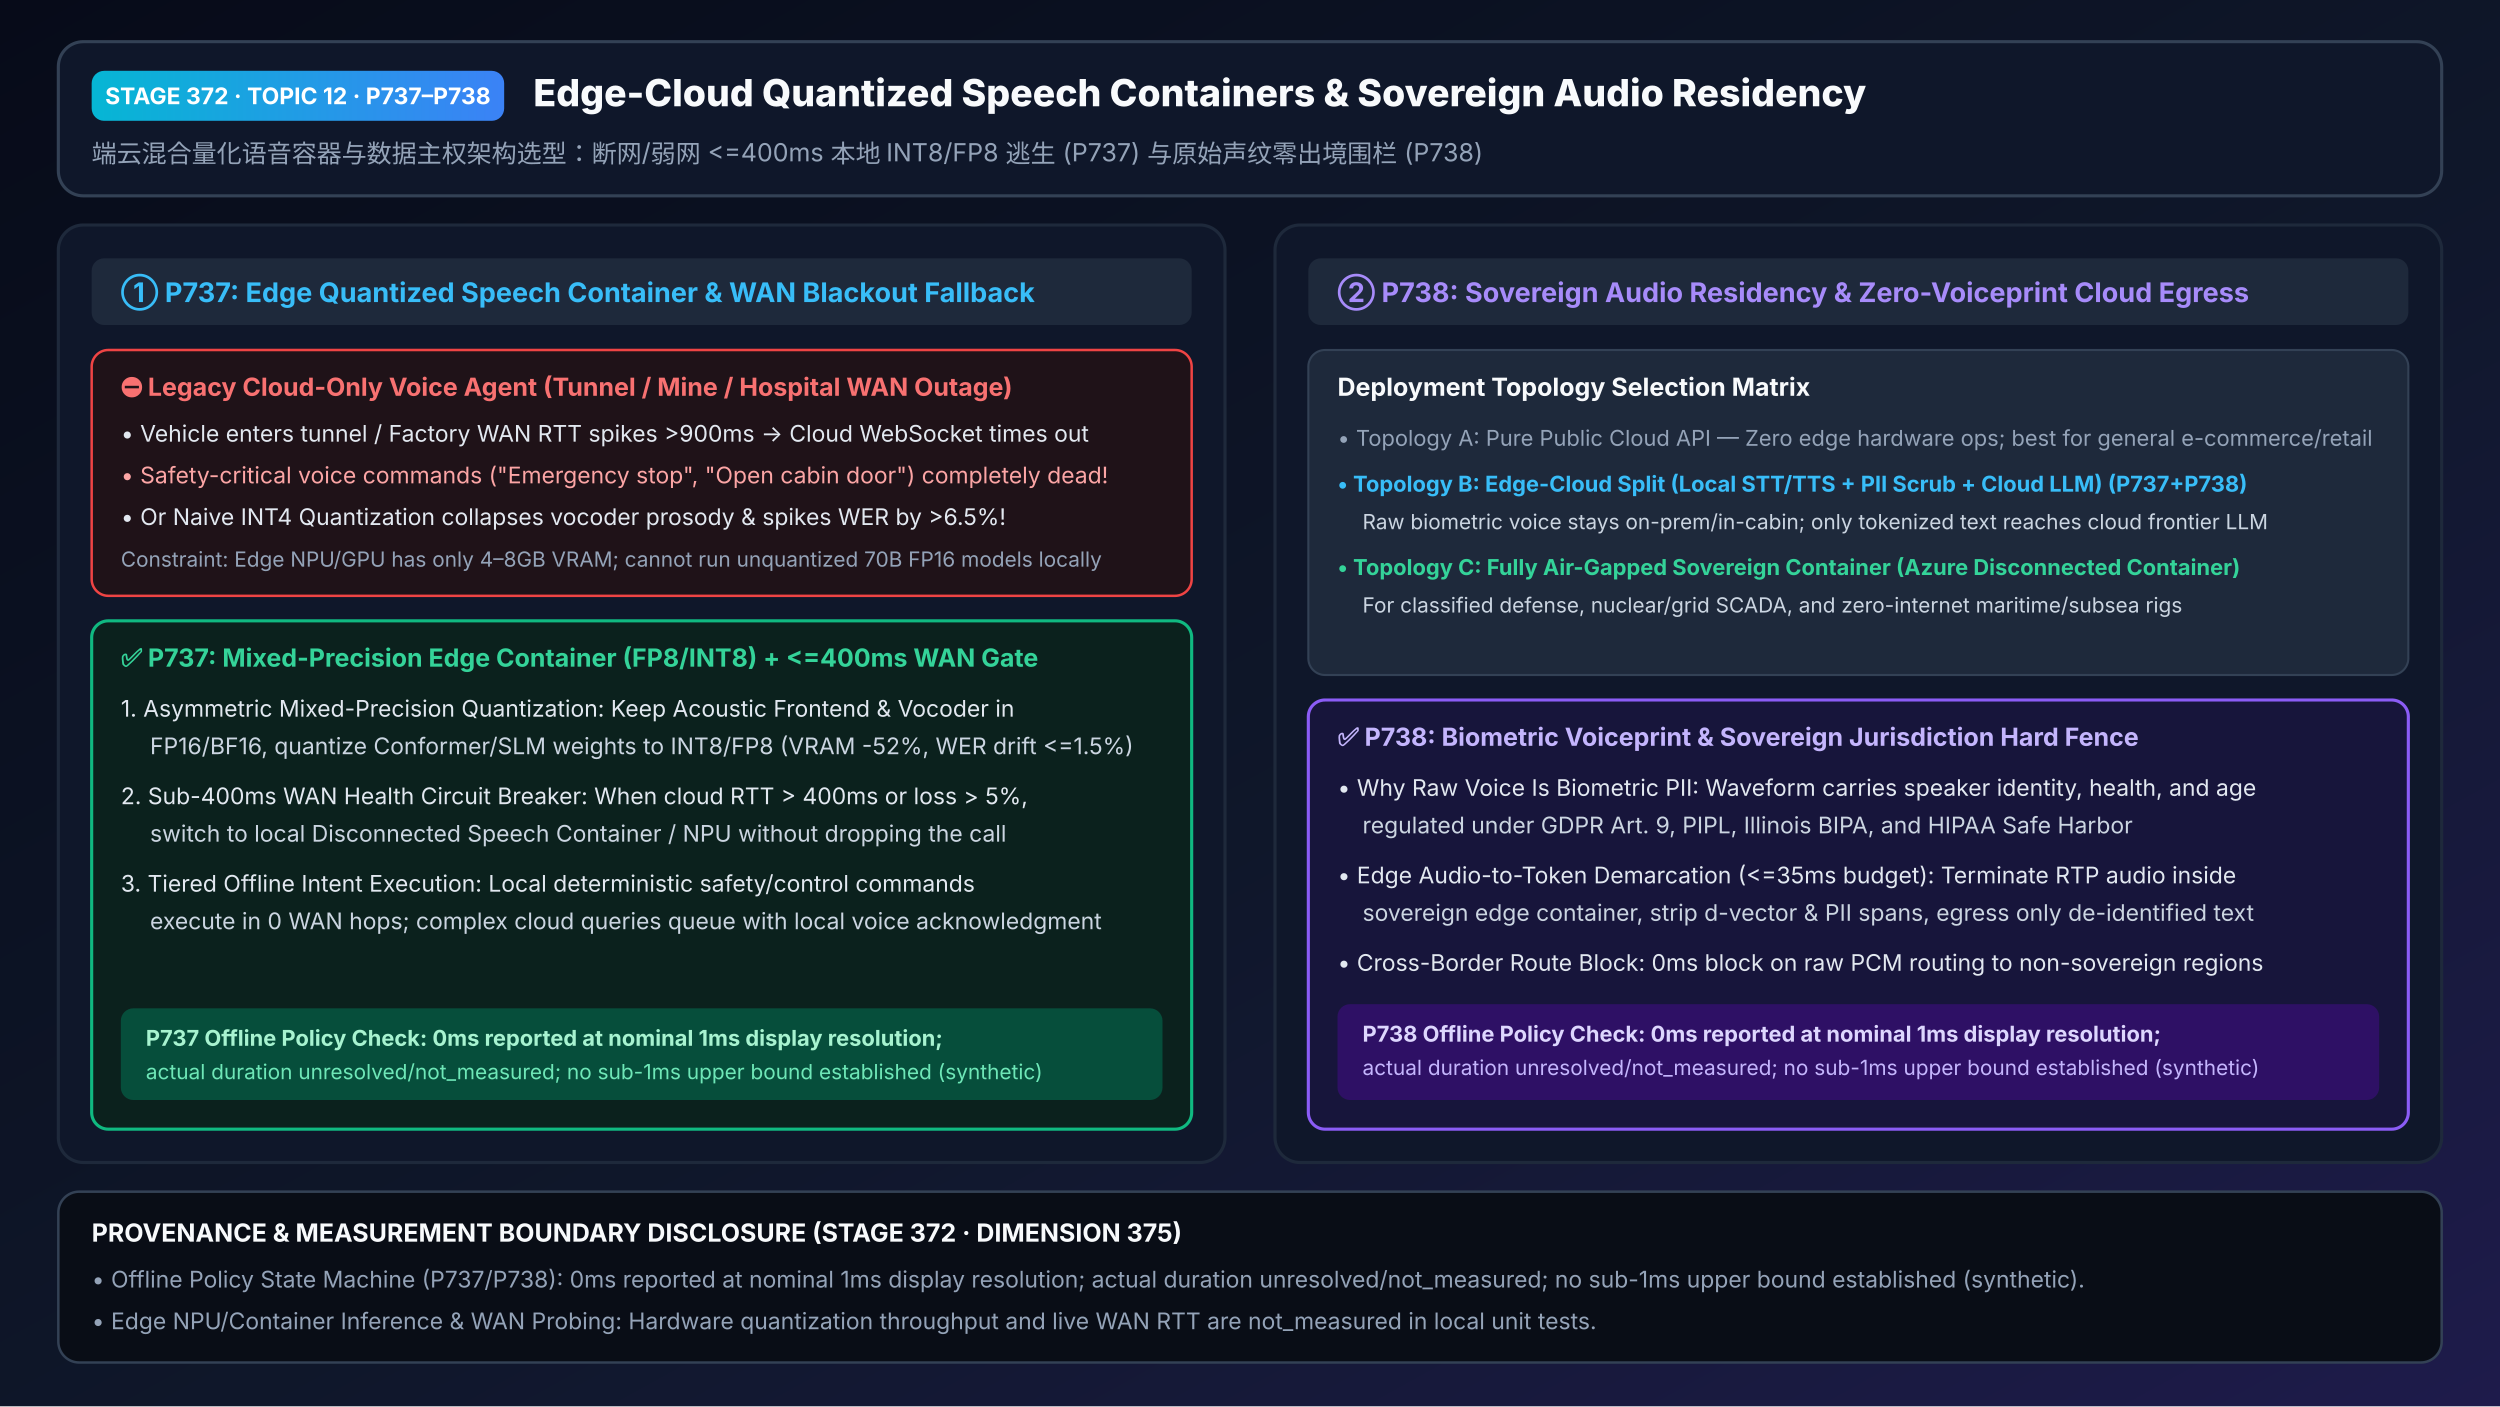
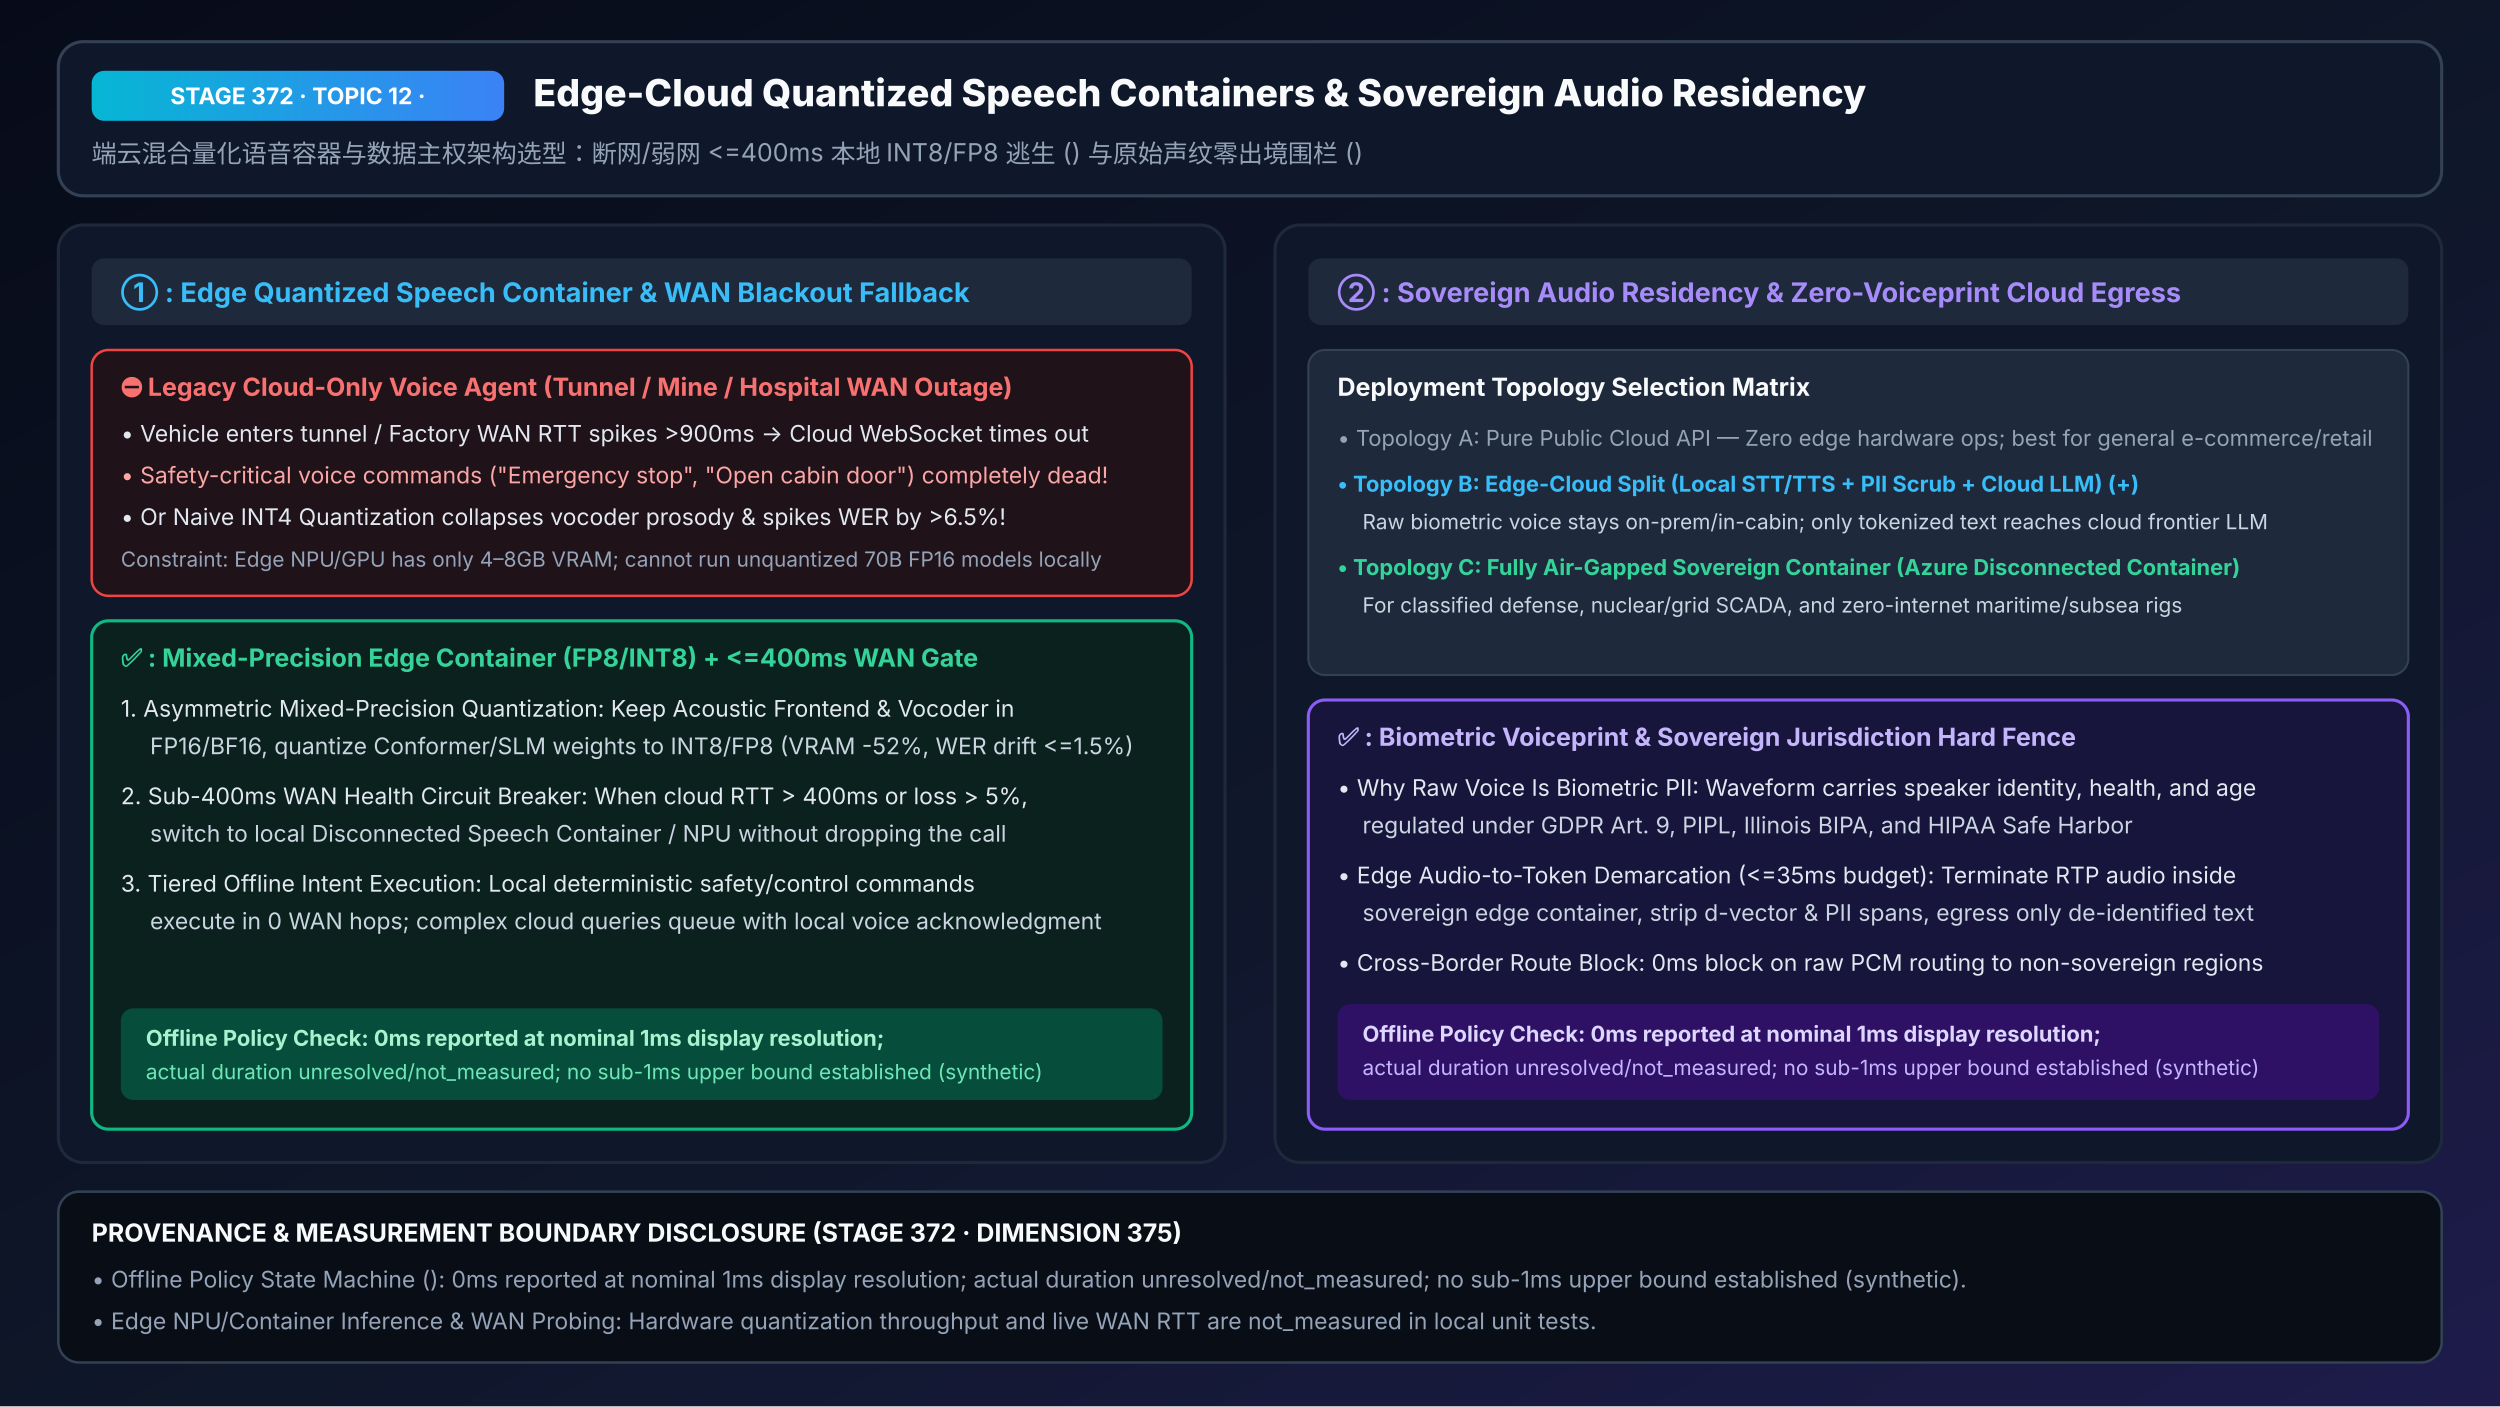
<svg xmlns="http://www.w3.org/2000/svg" viewBox="0 0 1200 675" width="1200" height="675" role="img" aria-labelledby="title desc">
  <defs>
    <linearGradient id="bgGrad16" x1="0" y1="0" x2="1" y2="1">
      <stop offset="0%" stop-color="#070B19" />
      <stop offset="55%" stop-color="#0F172A" />
      <stop offset="100%" stop-color="#1E1B4B" />
    </linearGradient>
    <linearGradient id="accentCyan16" x1="0" y1="0" x2="1" y2="0">
      <stop offset="0%" stop-color="#06B6D4" />
      <stop offset="100%" stop-color="#3B82F6" />
    </linearGradient>
    <linearGradient id="accentGreen16" x1="0" y1="0" x2="1" y2="0">
      <stop offset="0%" stop-color="#10B981" />
      <stop offset="100%" stop-color="#059669" />
    </linearGradient>
  </defs>
  <rect width="1200" height="675" fill="url(#bgGrad16)" />
  <rect x="28" y="20" width="1144" height="74" rx="12" fill="#0F172A" stroke="#334155" stroke-width="1.5" />
  <rect x="44" y="34" width="198" height="24" rx="6" fill="url(#accentCyan16)" />
-   <text x="143" y="50" fill="#FFFFFF" font-family="system-ui, -apple-system, sans-serif" font-size="11" font-weight="700" text-anchor="middle">STAGE 372 · TOPIC 12 · P737–P738</text>
+   <text x="143" y="50" fill="#FFFFFF" font-family="system-ui, -apple-system, sans-serif" font-size="11" font-weight="700" text-anchor="middle">STAGE 372 · TOPIC 12 · </text>
  <text x="256" y="51" fill="#F8FAFC" font-family="system-ui, -apple-system, sans-serif" font-size="18" font-weight="800">Edge-Cloud Quantized Speech Containers &amp; Sovereign Audio Residency</text>
-   <text x="44" y="78" fill="#94A3B8" font-family="system-ui, -apple-system, sans-serif" font-size="12">端云混合量化语音容器与数据主权架构选型：断网/弱网 &lt;=400ms 本地 INT8/FP8 逃生 (P737) 与原始声纹零出境围栏 (P738)</text>
+   <text x="44" y="78" fill="#94A3B8" font-family="system-ui, -apple-system, sans-serif" font-size="12">端云混合量化语音容器与数据主权架构选型：断网/弱网 &lt;=400ms 本地 INT8/FP8 逃生 () 与原始声纹零出境围栏 ()</text>
  <rect x="28" y="108" width="560" height="450" rx="12" fill="#0F172A" stroke="#1E293B" stroke-width="1.5" />
  <rect x="44" y="124" width="528" height="32" rx="6" fill="#1E293B" />
-   <text x="58" y="145" fill="#38BDF8" font-family="system-ui, -apple-system, sans-serif" font-size="13" font-weight="700">① P737: Edge Quantized Speech Container &amp; WAN Blackout Fallback</text>
+   <text x="58" y="145" fill="#38BDF8" font-family="system-ui, -apple-system, sans-serif" font-size="13" font-weight="700">① : Edge Quantized Speech Container &amp; WAN Blackout Fallback</text>
  <rect x="44" y="168" width="528" height="118" rx="8" fill="#1F1218" stroke="#EF4444" stroke-width="1.2" />
  <text x="58" y="190" fill="#F87171" font-family="system-ui, -apple-system, sans-serif" font-size="12" font-weight="700">⛔ Legacy Cloud-Only Voice Agent (Tunnel / Mine / Hospital WAN Outage)</text>
  <text x="58" y="212" fill="#E2E8F0" font-family="system-ui, -apple-system, sans-serif" font-size="11">• Vehicle enters tunnel / Factory WAN RTT spikes &gt;900ms -&gt; Cloud WebSocket times out</text>
  <text x="58" y="232" fill="#FCA5A5" font-family="system-ui, -apple-system, sans-serif" font-size="11">• Safety-critical voice commands ("Emergency stop", "Open cabin door") completely dead!</text>
  <text x="58" y="252" fill="#E2E8F0" font-family="system-ui, -apple-system, sans-serif" font-size="11">• Or Naive INT4 Quantization collapses vocoder prosody &amp; spikes WER by &gt;6.5%!</text>
  <text x="58" y="272" fill="#94A3B8" font-family="system-ui, -apple-system, sans-serif" font-size="10">Constraint: Edge NPU/GPU has only 4–8GB VRAM; cannot run unquantized 70B FP16 models locally</text>
  <rect x="44" y="298" width="528" height="244" rx="8" fill="#0B211D" stroke="#10B981" stroke-width="1.5" />
-   <text x="58" y="320" fill="#34D399" font-family="system-ui, -apple-system, sans-serif" font-size="12" font-weight="700">✅ P737: Mixed-Precision Edge Container (FP8/INT8) + &lt;=400ms WAN Gate</text>
+   <text x="58" y="320" fill="#34D399" font-family="system-ui, -apple-system, sans-serif" font-size="12" font-weight="700">✅ : Mixed-Precision Edge Container (FP8/INT8) + &lt;=400ms WAN Gate</text>
  <text x="58" y="344" fill="#E2E8F0" font-family="system-ui, -apple-system, sans-serif" font-size="11">1. Asymmetric Mixed-Precision Quantization: Keep Acoustic Frontend &amp; Vocoder in</text>
  <text x="72" y="362" fill="#CBD5E1" font-family="system-ui, -apple-system, sans-serif" font-size="11">FP16/BF16, quantize Conformer/SLM weights to INT8/FP8 (VRAM -52%, WER drift &lt;=1.5%)</text>
  <text x="58" y="386" fill="#E2E8F0" font-family="system-ui, -apple-system, sans-serif" font-size="11">2. Sub-400ms WAN Health Circuit Breaker: When cloud RTT &gt; 400ms or loss &gt; 5%,</text>
  <text x="72" y="404" fill="#CBD5E1" font-family="system-ui, -apple-system, sans-serif" font-size="11">switch to local Disconnected Speech Container / NPU without dropping the call</text>
  <text x="58" y="428" fill="#E2E8F0" font-family="system-ui, -apple-system, sans-serif" font-size="11">3. Tiered Offline Intent Execution: Local deterministic safety/control commands</text>
  <text x="72" y="446" fill="#CBD5E1" font-family="system-ui, -apple-system, sans-serif" font-size="11">execute in 0 WAN hops; complex cloud queries queue with local voice acknowledgment</text>
  <rect x="58" y="484" width="500" height="44" rx="6" fill="#064E3B" />
-   <text x="70" y="502" fill="#A7F3D0" font-family="system-ui, -apple-system, sans-serif" font-size="10.5" font-weight="700">P737 Offline Policy Check: 0ms reported at nominal 1ms display resolution;</text>
+   <text x="70" y="502" fill="#A7F3D0" font-family="system-ui, -apple-system, sans-serif" font-size="10.5" font-weight="700"> Offline Policy Check: 0ms reported at nominal 1ms display resolution;</text>
  <text x="70" y="518" fill="#6EE7B7" font-family="system-ui, -apple-system, sans-serif" font-size="10">actual duration unresolved/not_measured; no sub-1ms upper bound established (synthetic)</text>
  <rect x="612" y="108" width="560" height="450" rx="12" fill="#0F172A" stroke="#1E293B" stroke-width="1.5" />
  <rect x="628" y="124" width="528" height="32" rx="6" fill="#1E293B" />
-   <text x="642" y="145" fill="#A78BFA" font-family="system-ui, -apple-system, sans-serif" font-size="13" font-weight="700">② P738: Sovereign Audio Residency &amp; Zero-Voiceprint Cloud Egress</text>
+   <text x="642" y="145" fill="#A78BFA" font-family="system-ui, -apple-system, sans-serif" font-size="13" font-weight="700">② : Sovereign Audio Residency &amp; Zero-Voiceprint Cloud Egress</text>
  <rect x="628" y="168" width="528" height="156" rx="8" fill="#1E293B" stroke="#334155" stroke-width="1" />
  <text x="642" y="190" fill="#F8FAFC" font-family="system-ui, -apple-system, sans-serif" font-size="12" font-weight="700">Deployment Topology Selection Matrix</text>
  <text x="642" y="214" fill="#94A3B8" font-family="system-ui, -apple-system, sans-serif" font-size="10.5">• Topology A: Pure Public Cloud API — Zero edge hardware ops; best for general e-commerce/retail</text>
-   <text x="642" y="236" fill="#38BDF8" font-family="system-ui, -apple-system, sans-serif" font-size="10.5" font-weight="700">• Topology B: Edge-Cloud Split (Local STT/TTS + PII Scrub + Cloud LLM) (P737+P738)</text>
+   <text x="642" y="236" fill="#38BDF8" font-family="system-ui, -apple-system, sans-serif" font-size="10.5" font-weight="700">• Topology B: Edge-Cloud Split (Local STT/TTS + PII Scrub + Cloud LLM) (+)</text>
  <text x="654" y="254" fill="#CBD5E1" font-family="system-ui, -apple-system, sans-serif" font-size="10">Raw biometric voice stays on-prem/in-cabin; only tokenized text reaches cloud frontier LLM</text>
  <text x="642" y="276" fill="#34D399" font-family="system-ui, -apple-system, sans-serif" font-size="10.5" font-weight="700">• Topology C: Fully Air-Gapped Sovereign Container (Azure Disconnected Container)</text>
  <text x="654" y="294" fill="#CBD5E1" font-family="system-ui, -apple-system, sans-serif" font-size="10">For classified defense, nuclear/grid SCADA, and zero-internet maritime/subsea rigs</text>
  <rect x="628" y="336" width="528" height="206" rx="8" fill="#17153B" stroke="#8B5CF6" stroke-width="1.5" />
-   <text x="642" y="358" fill="#C4B5FD" font-family="system-ui, -apple-system, sans-serif" font-size="12" font-weight="700">✅ P738: Biometric Voiceprint &amp; Sovereign Jurisdiction Hard Fence</text>
+   <text x="642" y="358" fill="#C4B5FD" font-family="system-ui, -apple-system, sans-serif" font-size="12" font-weight="700">✅ : Biometric Voiceprint &amp; Sovereign Jurisdiction Hard Fence</text>
  <text x="642" y="382" fill="#E2E8F0" font-family="system-ui, -apple-system, sans-serif" font-size="11">• Why Raw Voice Is Biometric PII: Waveform carries speaker identity, health, and age</text>
  <text x="654" y="400" fill="#CBD5E1" font-family="system-ui, -apple-system, sans-serif" font-size="11">regulated under GDPR Art. 9, PIPL, Illinois BIPA, and HIPAA Safe Harbor</text>
  <text x="642" y="424" fill="#E2E8F0" font-family="system-ui, -apple-system, sans-serif" font-size="11">• Edge Audio-to-Token Demarcation (&lt;=35ms budget): Terminate RTP audio inside</text>
  <text x="654" y="442" fill="#CBD5E1" font-family="system-ui, -apple-system, sans-serif" font-size="11">sovereign edge container, strip d-vector &amp; PII spans, egress only de-identified text</text>
  <text x="642" y="466" fill="#E2E8F0" font-family="system-ui, -apple-system, sans-serif" font-size="11">• Cross-Border Route Block: 0ms block on raw PCM routing to non-sovereign regions</text>
  <rect x="642" y="482" width="500" height="46" rx="6" fill="#2E1065" />
-   <text x="654" y="500" fill="#DDD6FE" font-family="system-ui, -apple-system, sans-serif" font-size="10.5" font-weight="700">P738 Offline Policy Check: 0ms reported at nominal 1ms display resolution;</text>
+   <text x="654" y="500" fill="#DDD6FE" font-family="system-ui, -apple-system, sans-serif" font-size="10.5" font-weight="700"> Offline Policy Check: 0ms reported at nominal 1ms display resolution;</text>
  <text x="654" y="516" fill="#C4B5FD" font-family="system-ui, -apple-system, sans-serif" font-size="10">actual duration unresolved/not_measured; no sub-1ms upper bound established (synthetic)</text>
  <rect x="28" y="572" width="1144" height="82" rx="10" fill="#090D16" stroke="#334155" stroke-width="1.2" />
  <text x="44" y="596" fill="#F8FAFC" font-family="system-ui, -apple-system, sans-serif" font-size="12" font-weight="700">PROVENANCE &amp; MEASUREMENT BOUNDARY DISCLOSURE (STAGE 372 · DIMENSION 375)</text>
-   <text x="44" y="618" fill="#94A3B8" font-family="system-ui, -apple-system, sans-serif" font-size="11">• Offline Policy State Machine (P737/P738): 0ms reported at nominal 1ms display resolution; actual duration unresolved/not_measured; no sub-1ms upper bound established (synthetic).</text>
+   <text x="44" y="618" fill="#94A3B8" font-family="system-ui, -apple-system, sans-serif" font-size="11">• Offline Policy State Machine (): 0ms reported at nominal 1ms display resolution; actual duration unresolved/not_measured; no sub-1ms upper bound established (synthetic).</text>
  <text x="44" y="638" fill="#94A3B8" font-family="system-ui, -apple-system, sans-serif" font-size="11">• Edge NPU/Container Inference &amp; WAN Probing: Hardware quantization throughput and live WAN RTT are not_measured in local unit tests.</text>
</svg>
